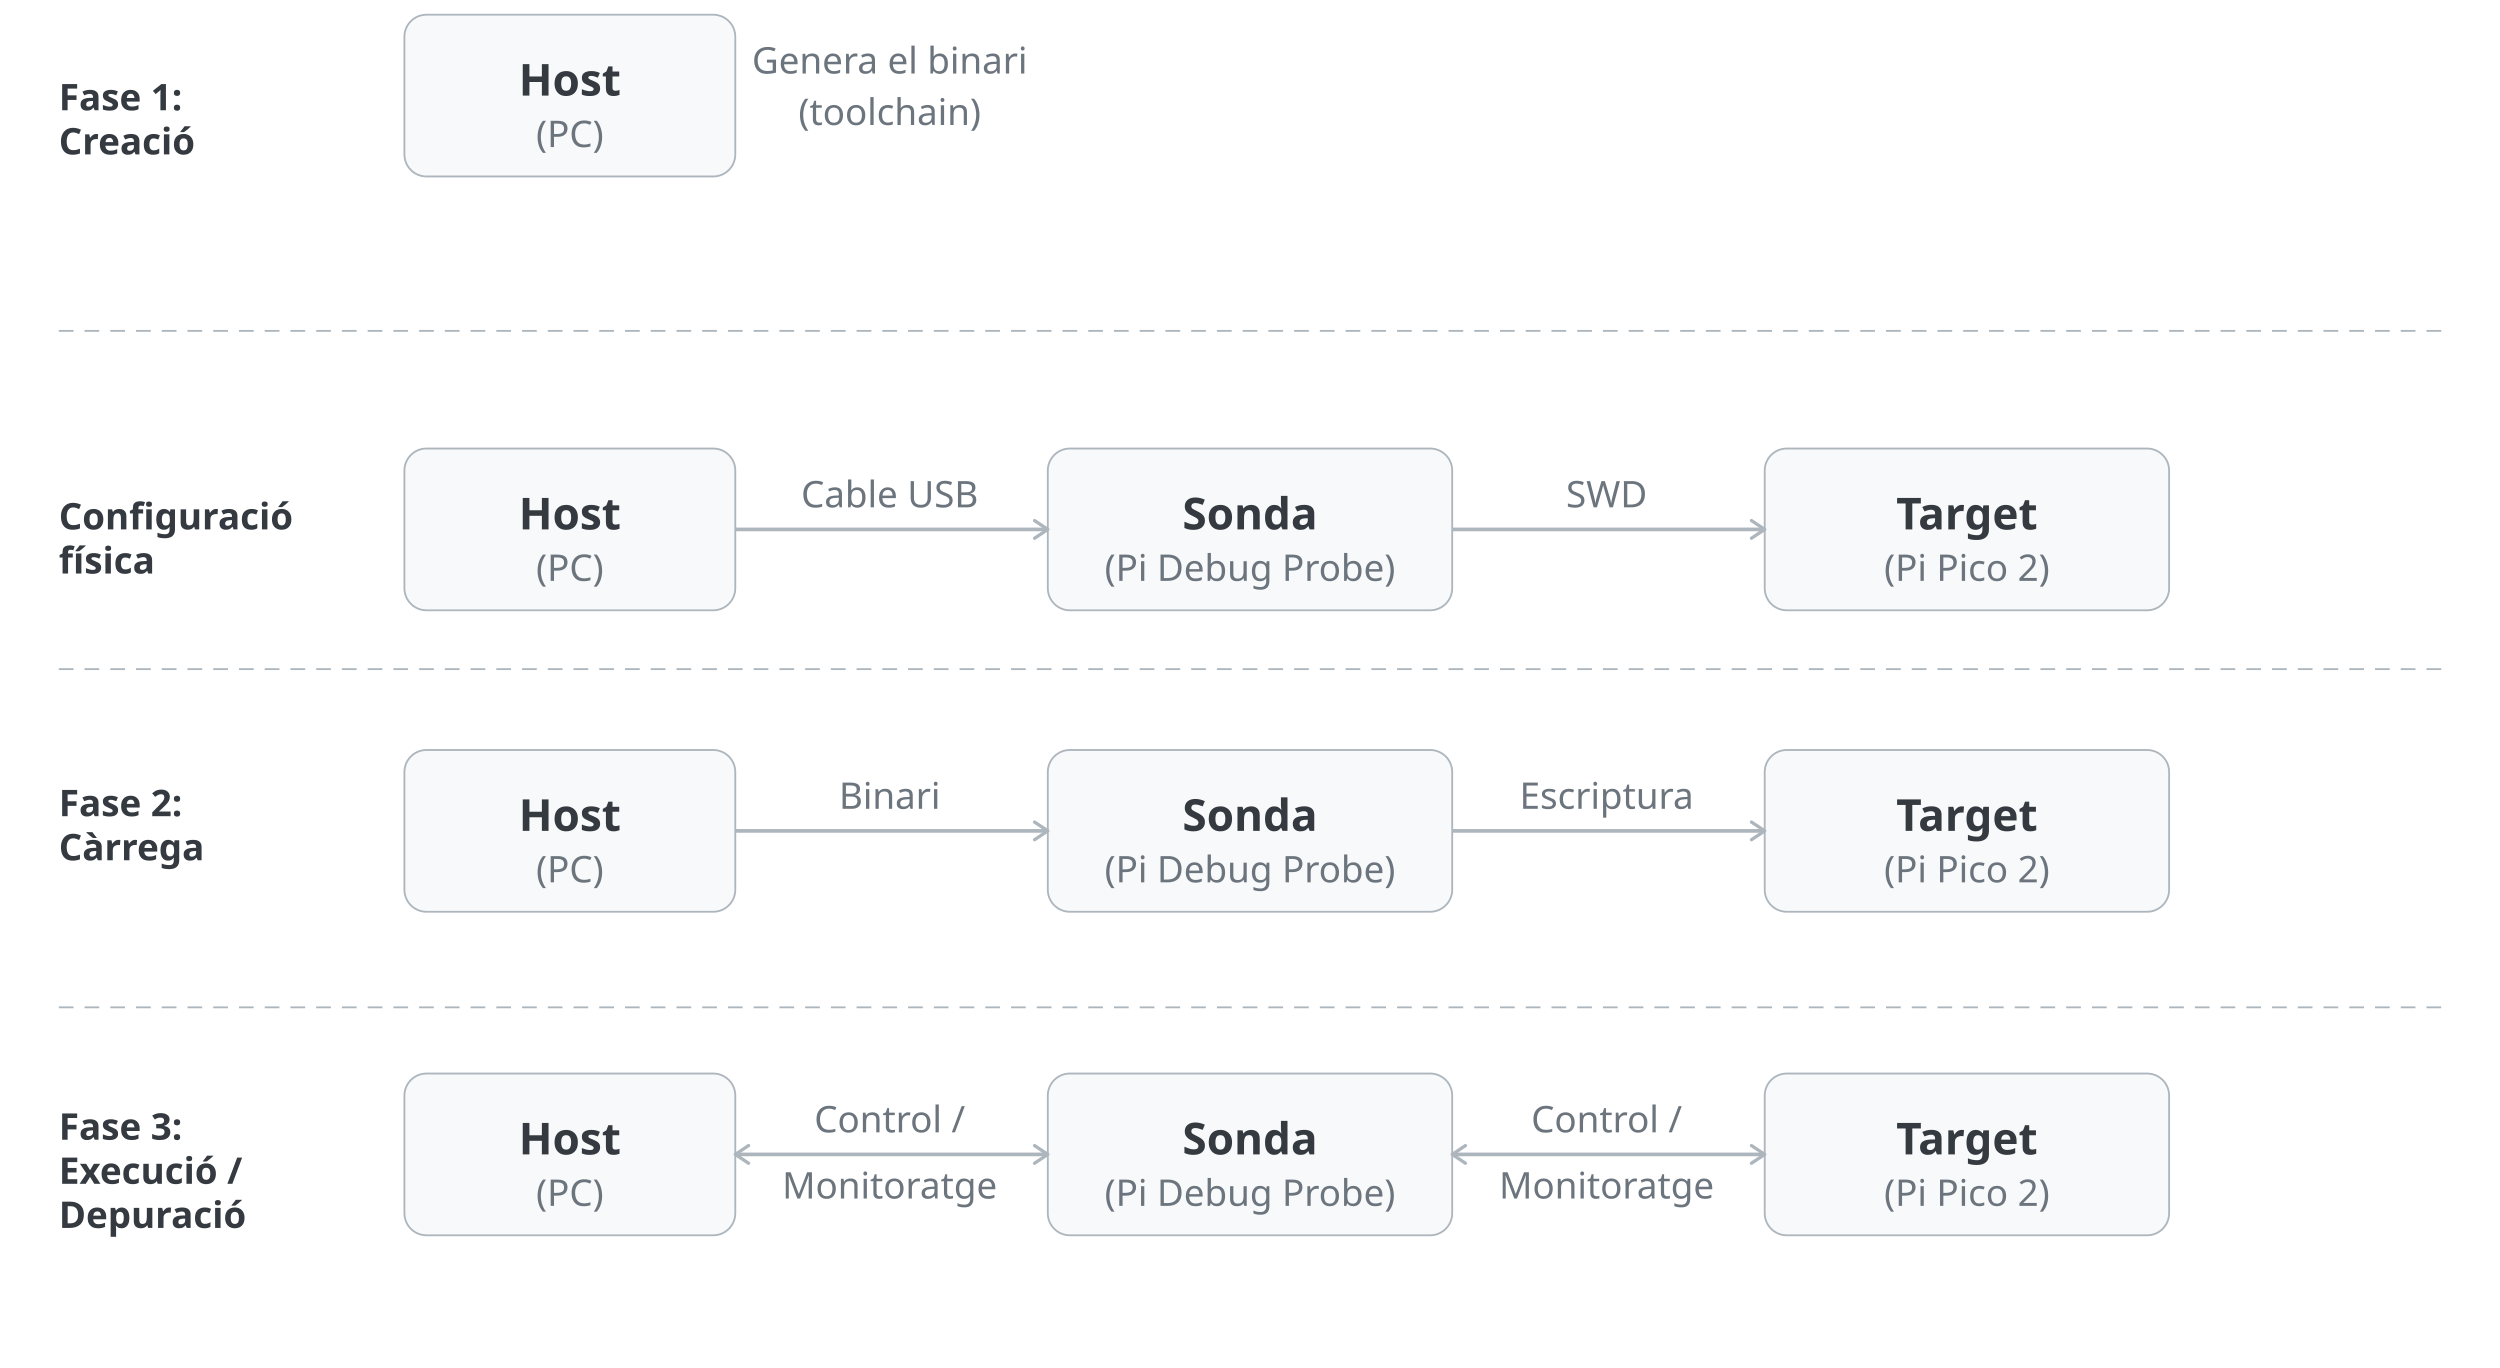
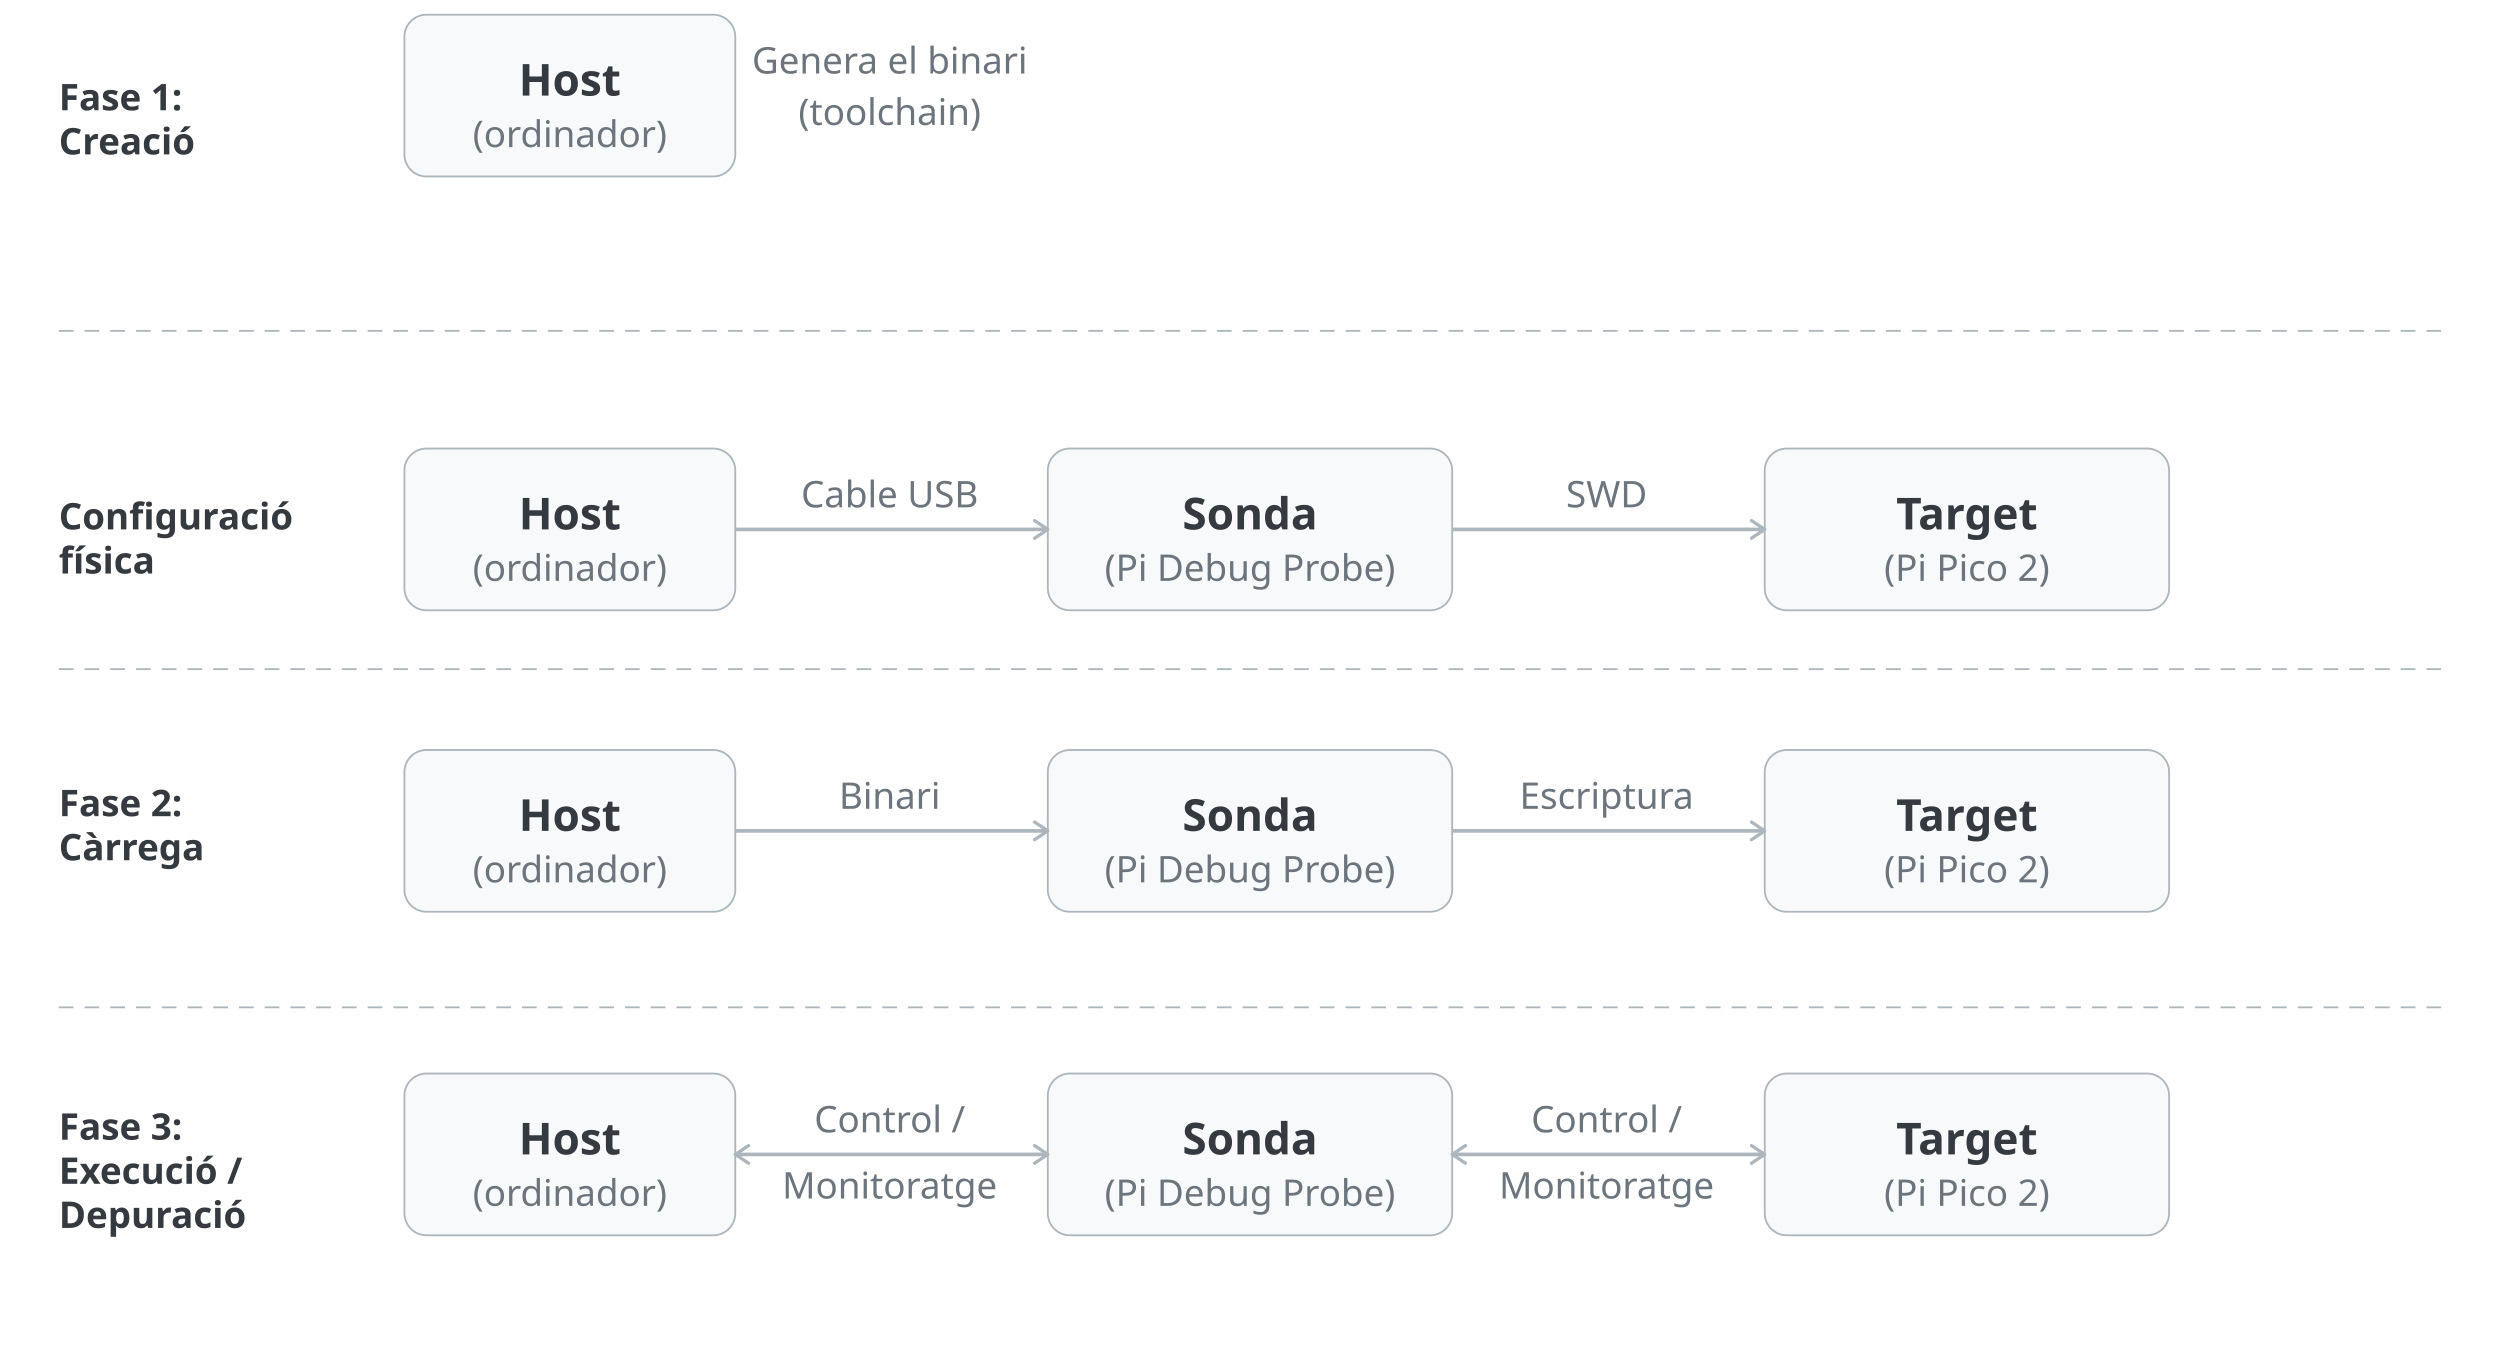
<svg xmlns="http://www.w3.org/2000/svg" width="100%" viewBox="0 0 680 372" version="1.1" id="svg34">
  <defs id="defs1">
    <marker id="arr" viewBox="0 0 10 10" refX="8" refY="5" markerWidth="6" markerHeight="6" orient="auto-start-reverse">
      <path d="M2 1L8 5L2 9" fill="none" stroke="context-stroke" stroke-width="1.5" stroke-linecap="round" stroke-linejoin="round" id="path1" />
    </marker>
  </defs>
  <style id="style1">
    text { font-family: 'Source Sans Pro', sans-serif; }
    .tm { font-size: 12px; font-weight: 600; text-anchor: middle; fill: #343a40; }
    .ts { font-size: 10px; text-anchor: middle; fill: #6c757d; }
    .tl { font-size: 10px; font-weight: 600; fill: #343a40; }
  </style>
  <line x1="16" y1="90" x2="664" y2="90" stroke="#adb5bd" stroke-width="0.5" stroke-dasharray="4 3" id="line0" />
  <line x1="16" y1="182" x2="664" y2="182" stroke="#adb5bd" stroke-width="0.5" stroke-dasharray="4 3" id="line1" />
  <line x1="16" y1="274" x2="664" y2="274" stroke="#adb5bd" stroke-width="0.5" stroke-dasharray="4 3" id="line2" />
  <text class="tl" x="16" y="30" id="text0">Fase 1:</text>
  <text class="tl" x="16" y="42" id="text1">Creació</text>
  <text class="tl" x="16" y="144" id="text2">Configuració</text>
  <text class="tl" x="16" y="156" id="text3">física</text>
  <text class="tl" x="16" y="222" id="text4">Fase 2:</text>
  <text class="tl" x="16" y="234" id="text5">Càrrega</text>
  <text class="tl" x="16" y="310" id="text6">Fase 3:</text>
  <text class="tl" x="16" y="322" id="text7">Execució /</text>
  <text class="tl" x="16" y="334" id="text8">Depuració</text>
  <rect x="110" y="4" width="90" height="44" rx="6" fill="#f8f9fa" stroke="#adb5bd" stroke-width="0.5" id="rect6" />
  <text class="tm" x="155" y="26" id="text-a">Host</text>
-   <text class="ts" x="155" y="40" id="text-b">(PC)</text>
+   <text class="ts" x="155" y="40" id="text-b">(ordinador)</text>
  <text class="ts" x="242" y="20" id="text-c">Genera el binari</text>
  <text class="ts" x="242" y="34" id="text-d">(toolchain)</text>
  <rect x="110" y="122" width="90" height="44" rx="6" fill="#f8f9fa" stroke="#adb5bd" stroke-width="0.5" id="rect8" />
  <text class="tm" x="155" y="144" id="text9">Host</text>
-   <text class="ts" x="155" y="158" id="text10">(PC)</text>
+   <text class="ts" x="155" y="158" id="text10">(ordinador)</text>
  <rect x="285" y="122" width="110" height="44" rx="6" fill="#f8f9fa" stroke="#adb5bd" stroke-width="0.5" id="rect10" />
  <text class="tm" x="340" y="144" id="text11">Sonda</text>
  <text class="ts" x="340" y="158" id="text12">(Pi Debug Probe)</text>
  <rect x="480" y="122" width="110" height="44" rx="6" fill="#f8f9fa" stroke="#adb5bd" stroke-width="0.5" id="rect12" />
  <text class="tm" x="535" y="144" id="text13">Target</text>
  <text class="ts" x="535" y="158" id="text14">(Pi Pico 2)</text>
  <line x1="200" y1="144" x2="285" y2="144" stroke="#adb5bd" stroke-width="1" fill="none" marker-end="url(#arr)" id="line14" />
  <text class="ts" x="242" y="138" id="text15">Cable USB</text>
  <line x1="395" y1="144" x2="480" y2="144" stroke="#adb5bd" stroke-width="1" fill="none" marker-end="url(#arr)" id="line15" />
  <text class="ts" x="437" y="138" id="text16">SWD</text>
  <rect x="110" y="204" width="90" height="44" rx="6" fill="#f8f9fa" stroke="#adb5bd" stroke-width="0.5" id="rect16" />
  <text class="tm" x="155" y="226" id="text17">Host</text>
-   <text class="ts" x="155" y="240" id="text18">(PC)</text>
+   <text class="ts" x="155" y="240" id="text18">(ordinador)</text>
  <rect x="285" y="204" width="110" height="44" rx="6" fill="#f8f9fa" stroke="#adb5bd" stroke-width="0.5" id="rect18" />
  <text class="tm" x="340" y="226" id="text19">Sonda</text>
  <text class="ts" x="340" y="240" id="text20">(Pi Debug Probe)</text>
  <rect x="480" y="204" width="110" height="44" rx="6" fill="#f8f9fa" stroke="#adb5bd" stroke-width="0.5" id="rect20" />
  <text class="tm" x="535" y="226" id="text21">Target</text>
  <text class="ts" x="535" y="240" id="text22">(Pi Pico 2)</text>
  <line x1="200" y1="226" x2="285" y2="226" stroke="#adb5bd" stroke-width="1" fill="none" marker-end="url(#arr)" id="line22" />
  <text class="ts" x="242" y="220" id="text23">Binari</text>
  <line x1="395" y1="226" x2="480" y2="226" stroke="#adb5bd" stroke-width="1" fill="none" marker-end="url(#arr)" id="line23" />
  <text class="ts" x="437" y="220" id="text24">Escriptura</text>
  <rect x="110" y="292" width="90" height="44" rx="6" fill="#f8f9fa" stroke="#adb5bd" stroke-width="0.5" id="rect24" />
  <text class="tm" x="155" y="314" id="text25">Host</text>
-   <text class="ts" x="155" y="328" id="text26">(PC)</text>
+   <text class="ts" x="155" y="328" id="text26">(ordinador)</text>
  <rect x="285" y="292" width="110" height="44" rx="6" fill="#f8f9fa" stroke="#adb5bd" stroke-width="0.5" id="rect26" />
  <text class="tm" x="340" y="314" id="text27">Sonda</text>
  <text class="ts" x="340" y="328" id="text28">(Pi Debug Probe)</text>
  <rect x="480" y="292" width="110" height="44" rx="6" fill="#f8f9fa" stroke="#adb5bd" stroke-width="0.5" id="rect28" />
  <text class="tm" x="535" y="314" id="text29">Target</text>
  <text class="ts" x="535" y="328" id="text30">(Pi Pico 2)</text>
  <line x1="200" y1="314" x2="285" y2="314" stroke="#adb5bd" stroke-width="1" fill="none" marker-start="url(#arr)" marker-end="url(#arr)" id="line30" />
  <text class="ts" x="242" y="308" id="text31">Control /</text>
  <text class="ts" x="242" y="326" id="text32">Monitoratge</text>
  <line x1="395" y1="314" x2="480" y2="314" stroke="#adb5bd" stroke-width="1" fill="none" marker-start="url(#arr)" marker-end="url(#arr)" id="line32" />
  <text class="ts" x="437" y="308" id="text33">Control /</text>
  <text class="ts" x="437" y="326" id="text34">Monitoratge</text>
</svg>
